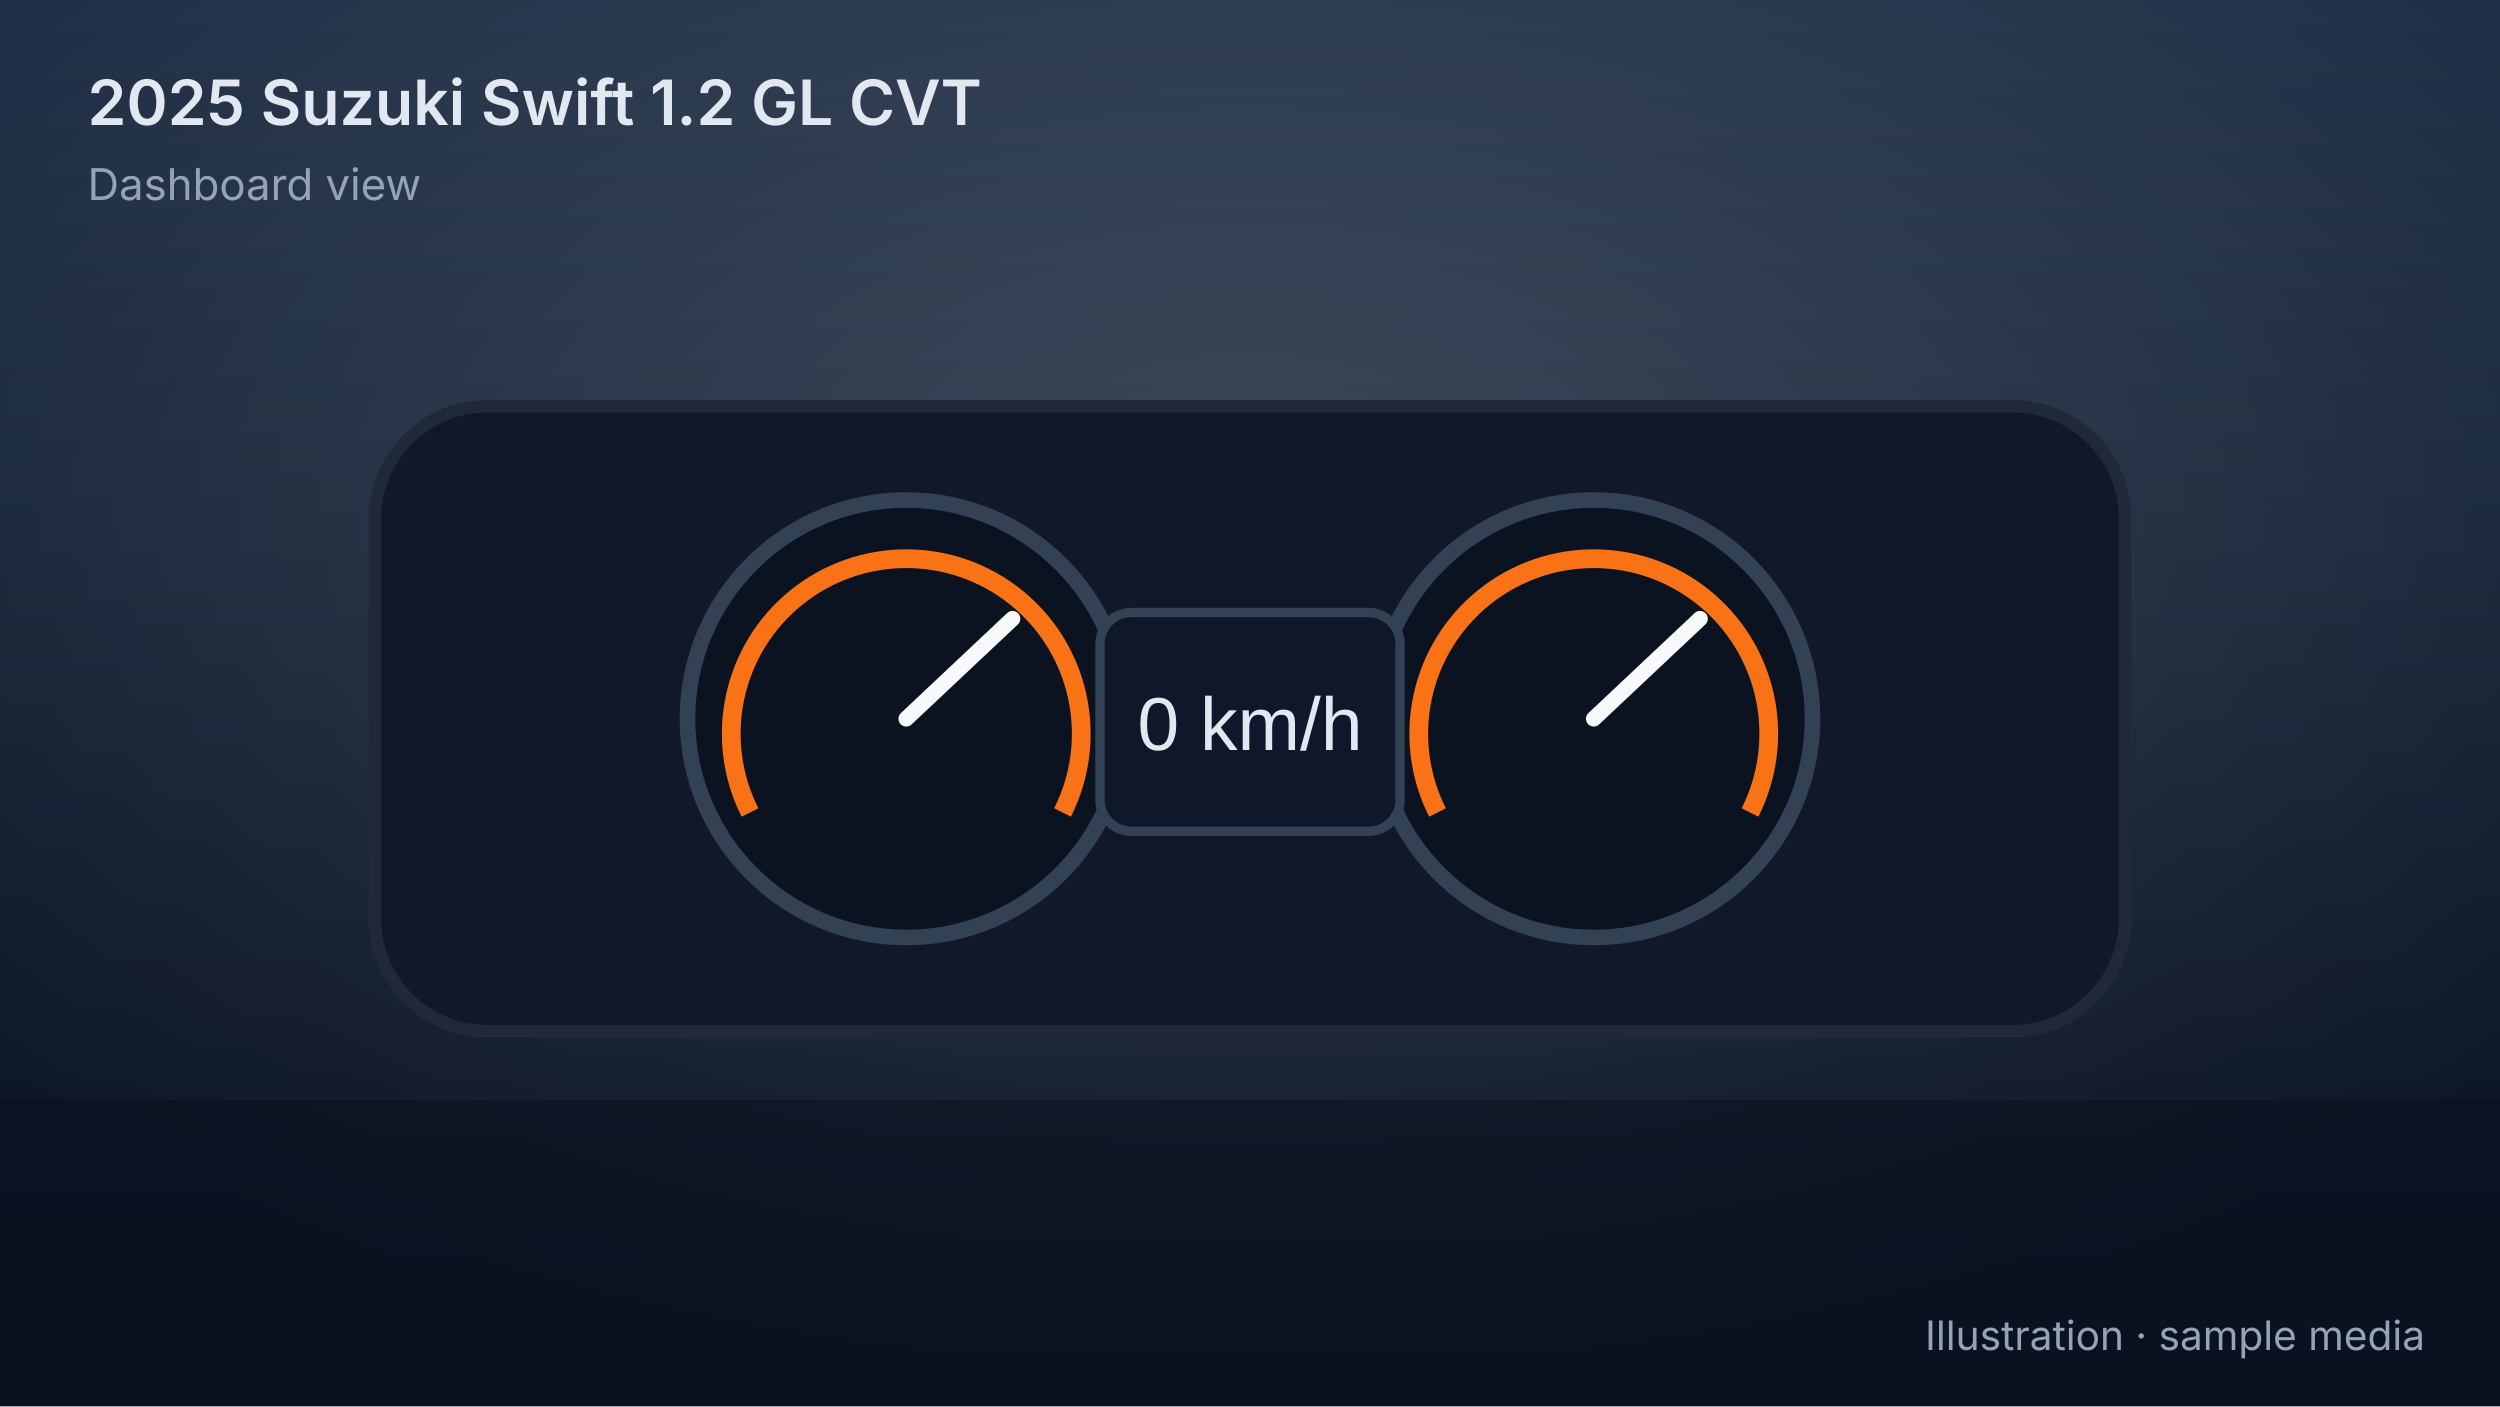
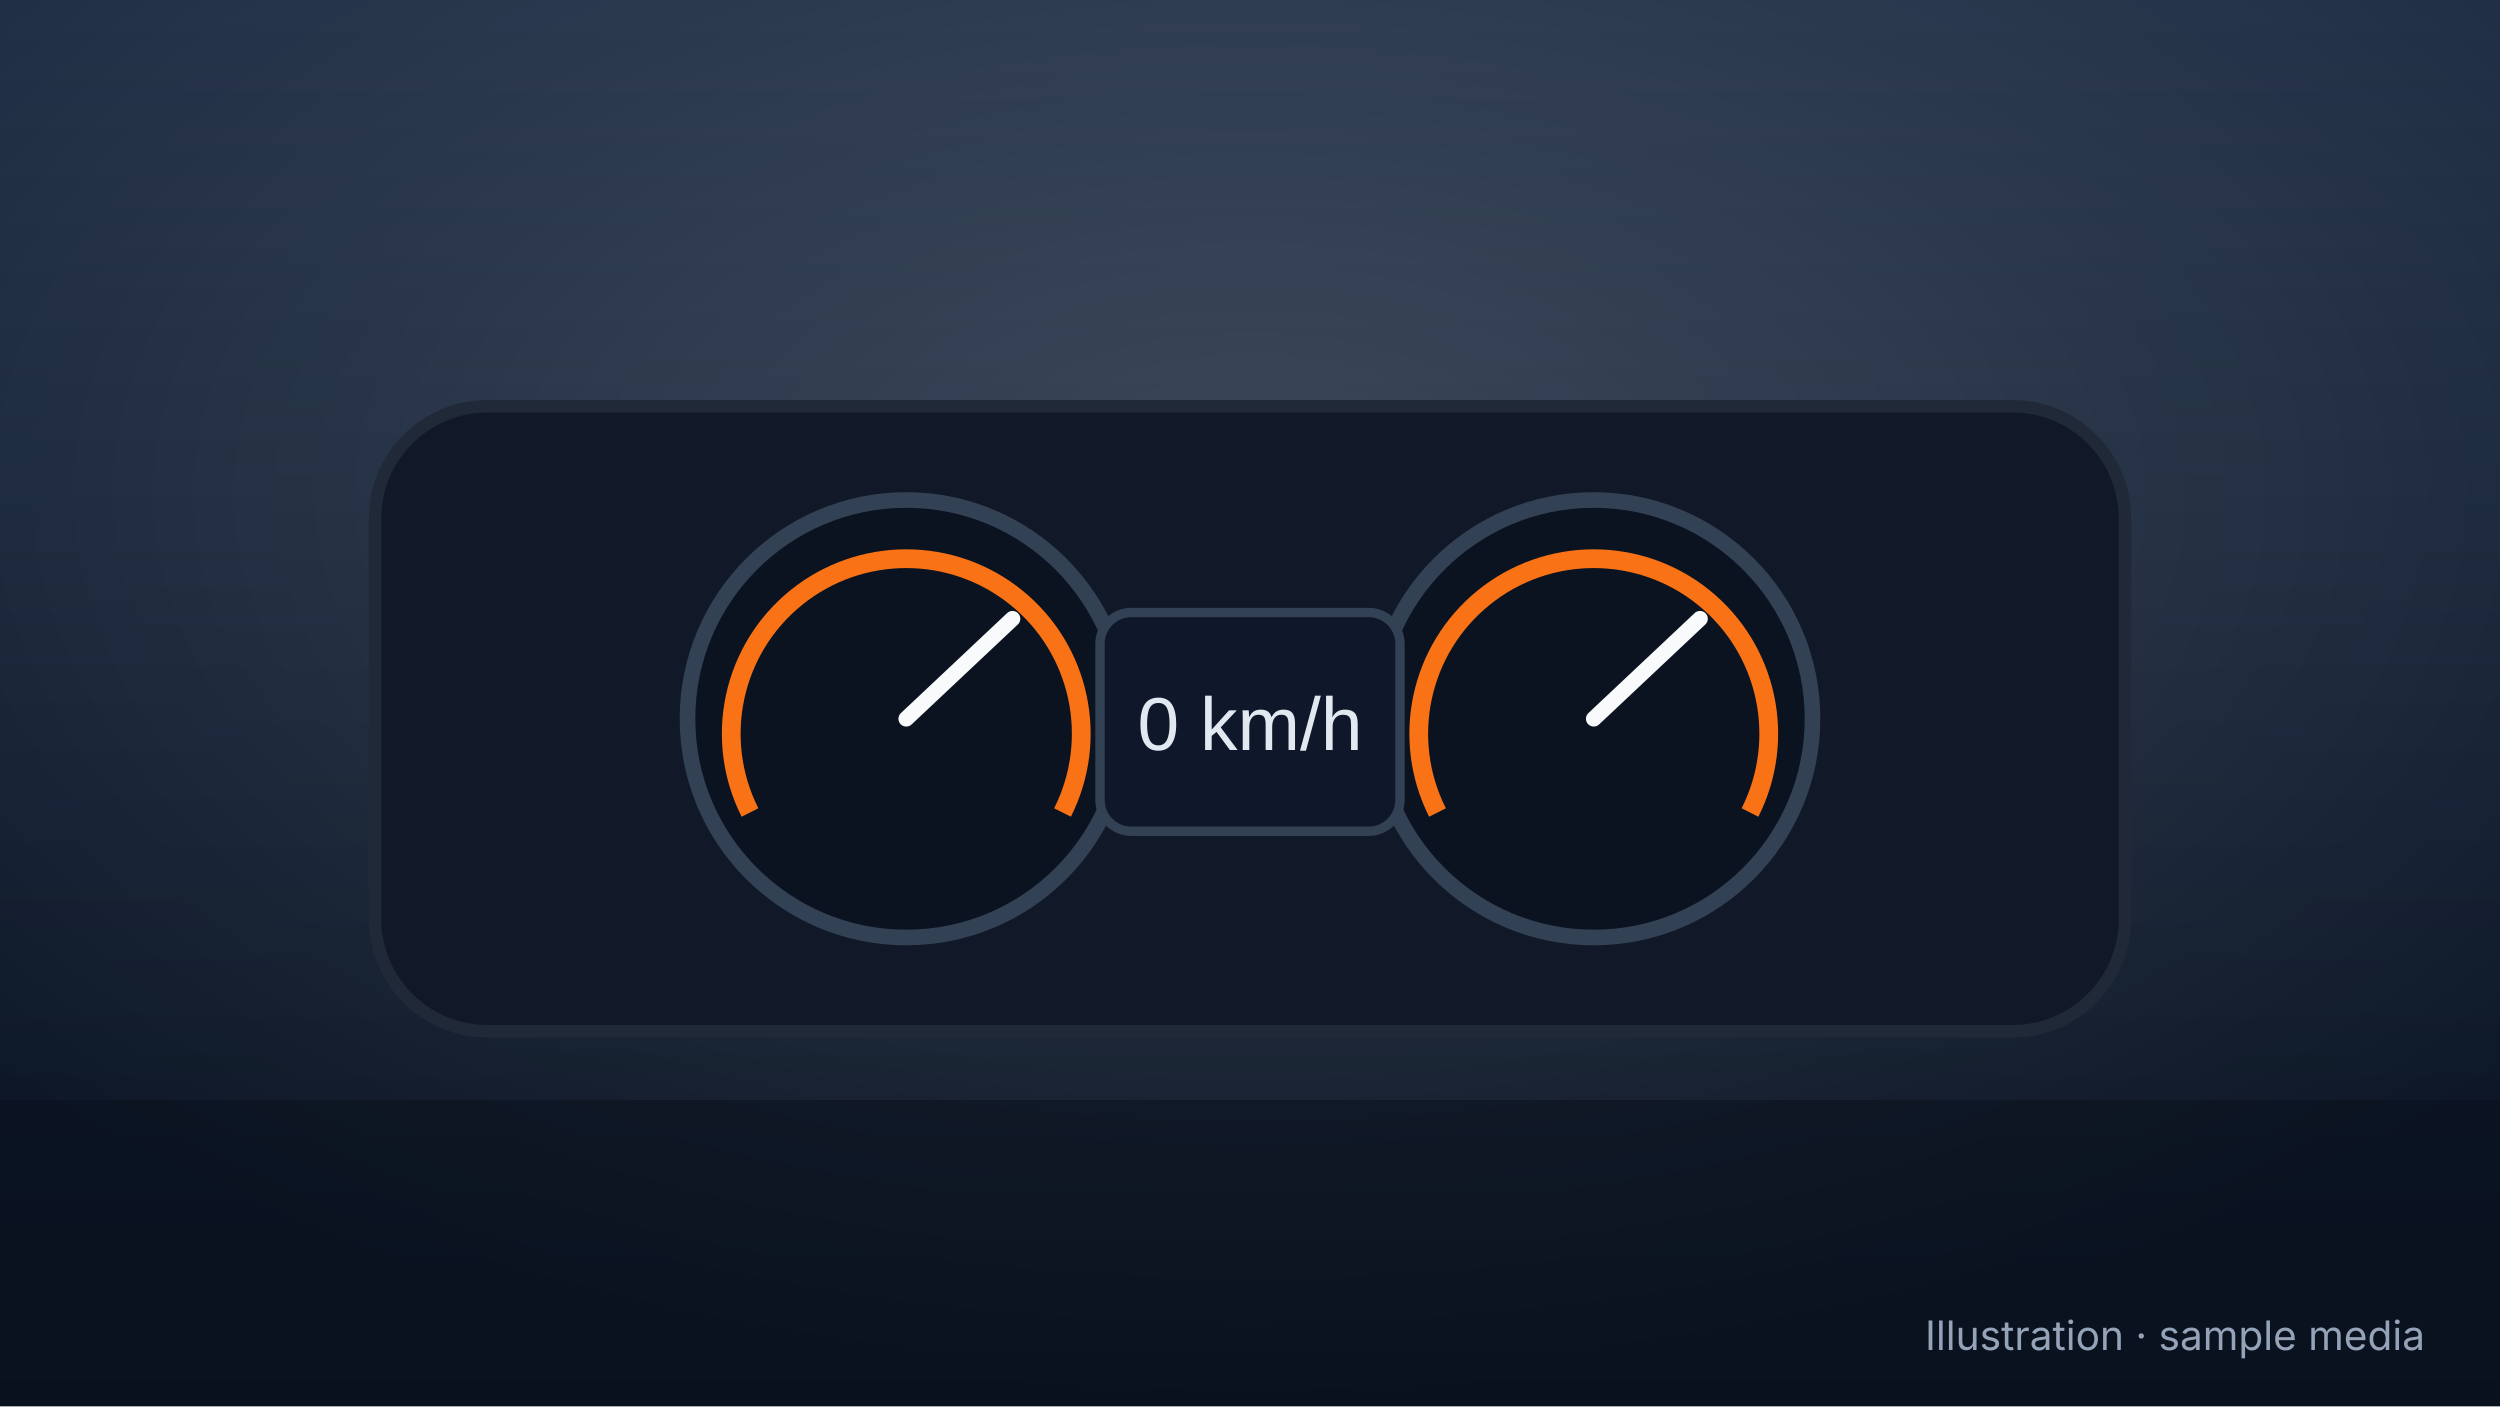
<svg xmlns="http://www.w3.org/2000/svg" viewBox="0 0 800 450" role="img" aria-label="2025 Suzuki Swift 1.2 GL CVT (dashboard, illustration)">
  <defs>
    <linearGradient id="bg" x1="0" y1="0" x2="0" y2="1">
      <stop offset="0" stop-color="#1e2d44" />
      <stop offset="0.62" stop-color="#0f1b2d" />
      <stop offset="1" stop-color="#0a1220" />
    </linearGradient>
    <radialGradient id="spot" cx="0.5" cy="0.35" r="0.65">
      <stop offset="0" stop-color="#ffffff" stop-opacity="0.16" />
      <stop offset="1" stop-color="#ffffff" stop-opacity="0" />
    </radialGradient>
    <linearGradient id="glass" x1="0" y1="0" x2="1" y2="1">
      <stop offset="0" stop-color="#9fc3e0" />
      <stop offset="1" stop-color="#2b4a6b" />
    </linearGradient>
  </defs>
  <rect width="800" height="450" fill="url(#bg)" />
  <rect width="800" height="450" fill="url(#spot)" />
  <rect y="352" width="800" height="98" fill="#09111d" opacity="0.55" />
  <rect x="120" y="130" width="560" height="200" rx="36" fill="#111827" stroke="#1f2937" stroke-width="4" />
  <circle cx="290" cy="230" r="70" fill="#0b1220" stroke="#334155" stroke-width="5" />
  <path d="M240 260 A56 56 0 1 1 340 260" fill="none" stroke="#f97316" stroke-width="6" />
  <line x1="290" y1="230" x2="324" y2="198" stroke="#f8fafc" stroke-width="5" stroke-linecap="round" />
  <circle cx="510" cy="230" r="70" fill="#0b1220" stroke="#334155" stroke-width="5" />
  <path d="M460 260 A56 56 0 1 1 560 260" fill="none" stroke="#f97316" stroke-width="6" />
  <line x1="510" y1="230" x2="544" y2="198" stroke="#f8fafc" stroke-width="5" stroke-linecap="round" />
  <rect x="352" y="196" width="96" height="70" rx="10" fill="#0f172a" stroke="#334155" stroke-width="3" />
  <text x="400" y="240" text-anchor="middle" font-family="Arial" font-size="24" fill="#e2e8f0">0 km/h</text>
-   <text x="28" y="40" fill="#e2e8f0" font-family="Inter, Segoe UI, Arial, sans-serif" font-size="20" font-weight="600">2025 Suzuki Swift 1.2 GL CVT</text>
-   <text x="28" y="64" fill="#94a3b8" font-family="Inter, Segoe UI, Arial, sans-serif" font-size="14">Dashboard view</text>
  <text x="776" y="432" text-anchor="end" fill="#94a3b8" font-family="Inter, Segoe UI, Arial, sans-serif" font-size="13">Illustration · sample media</text>
</svg>
